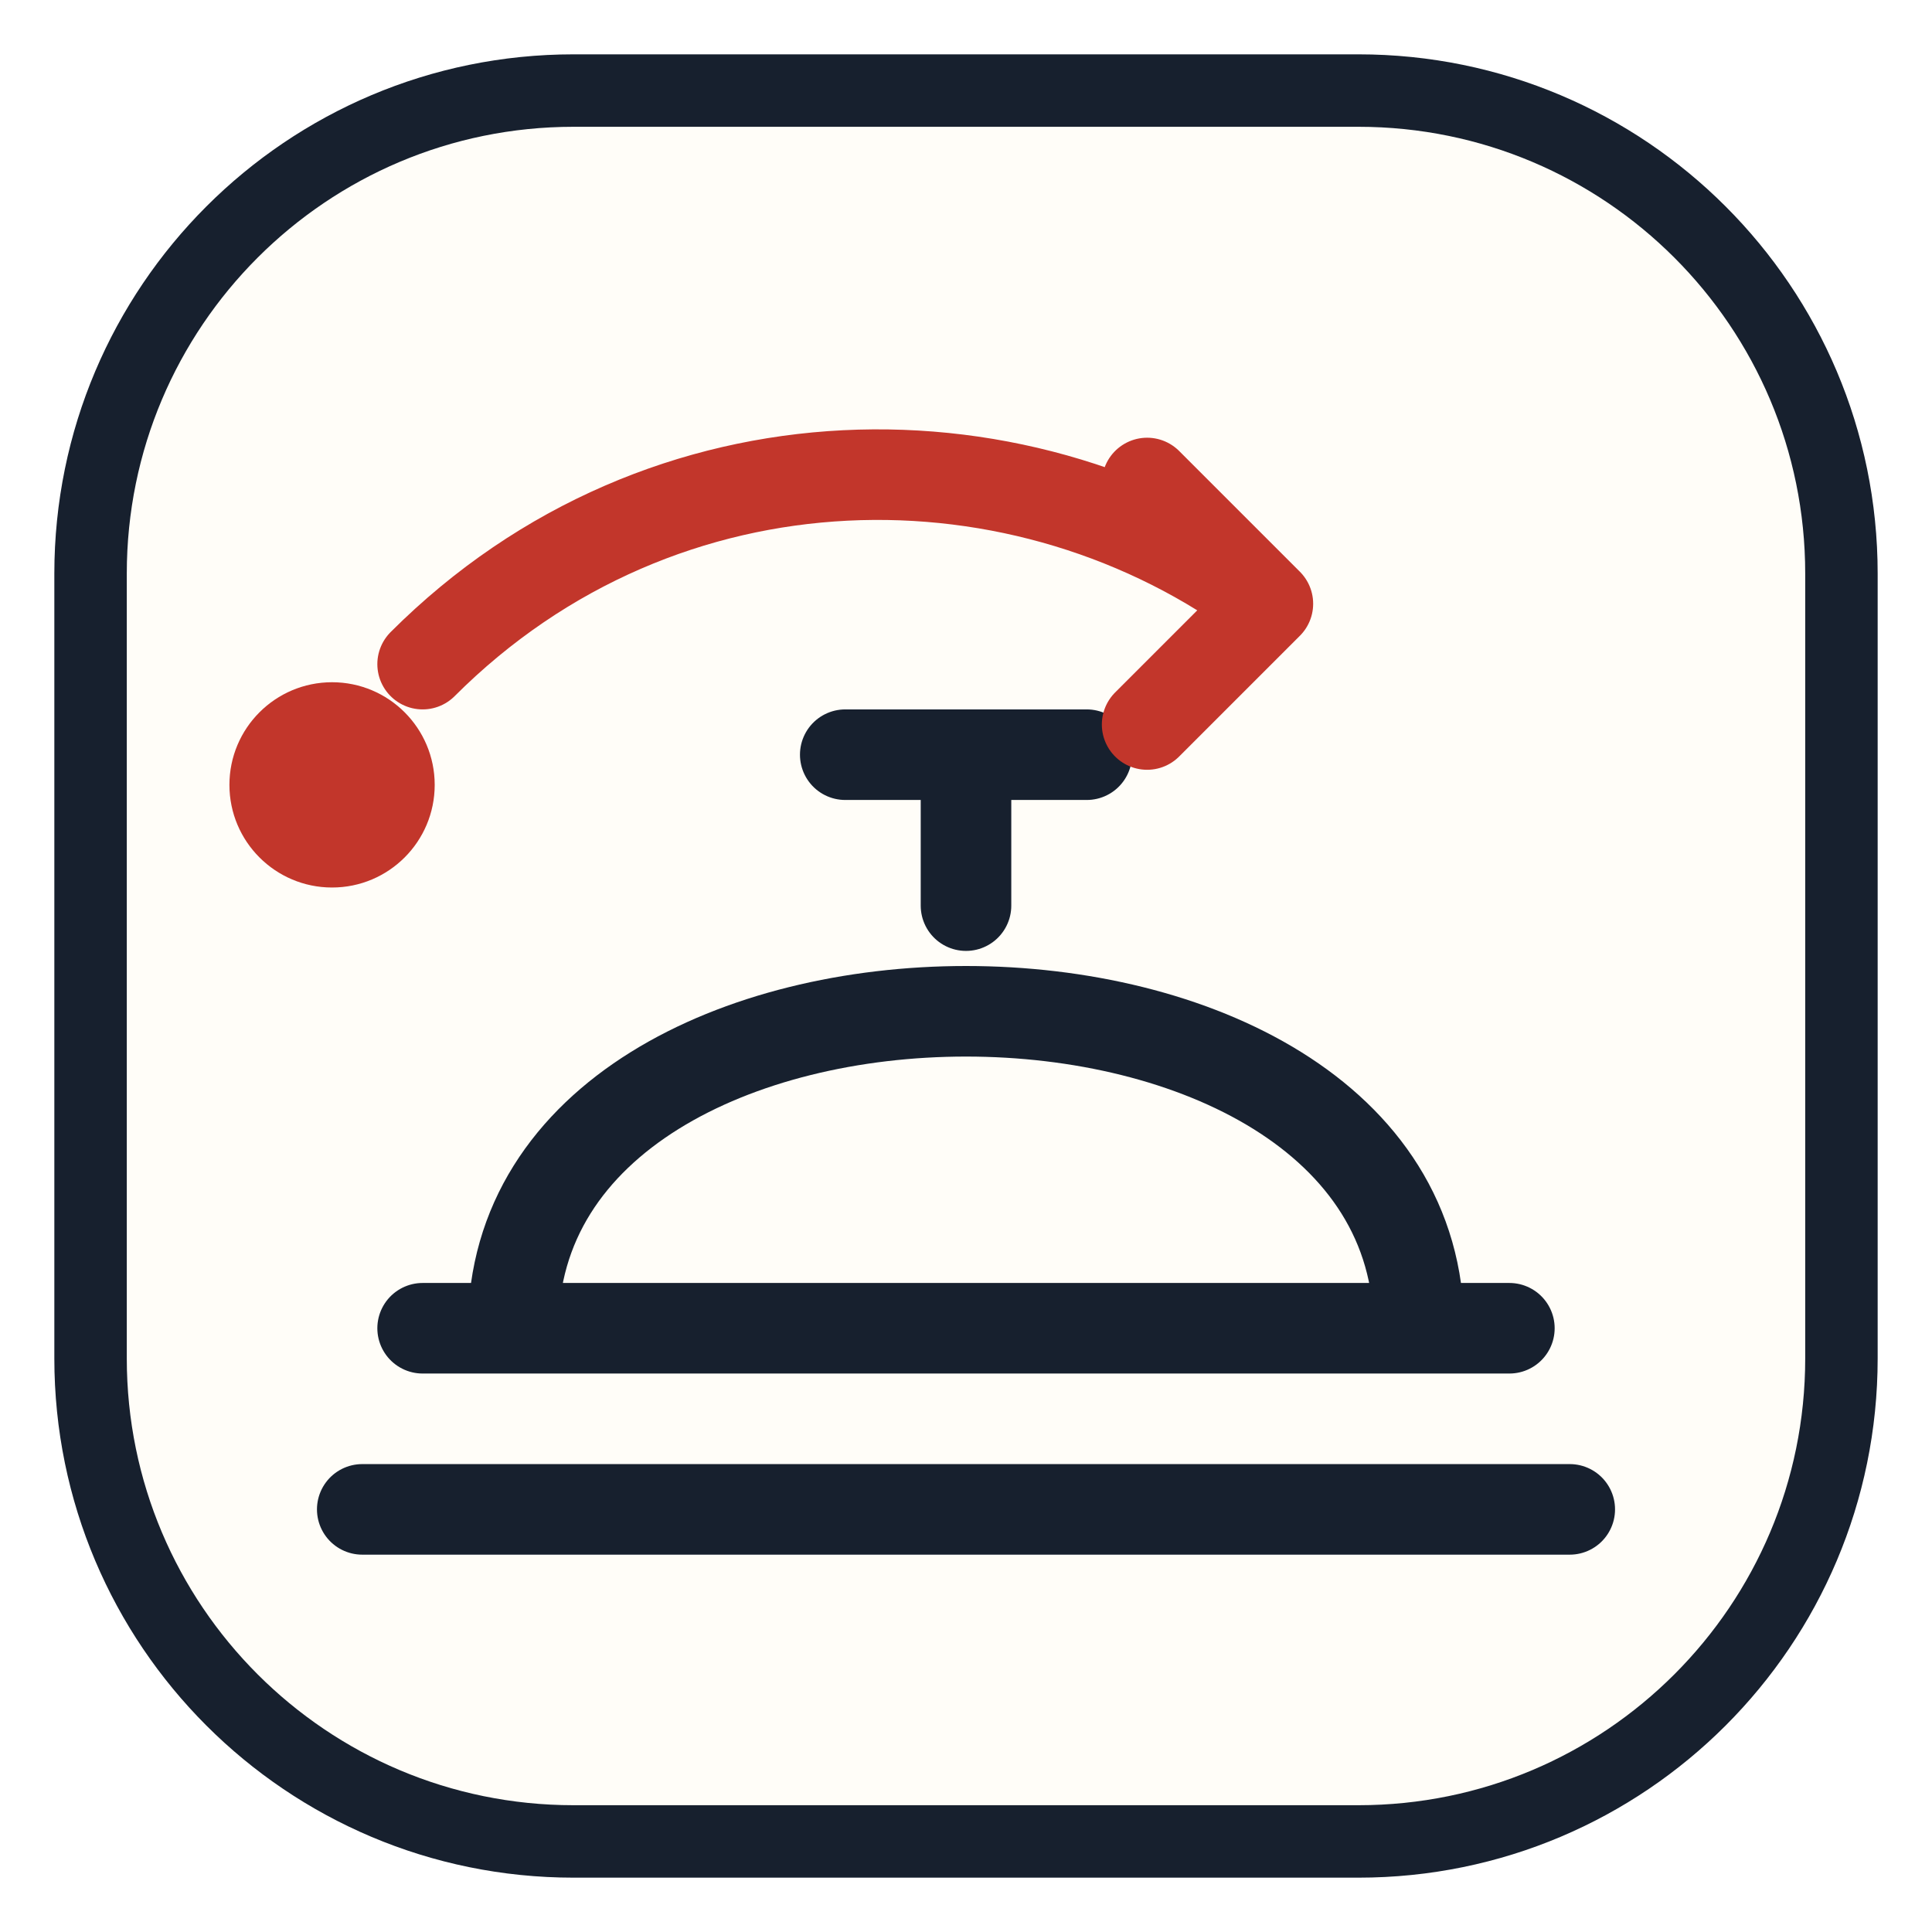
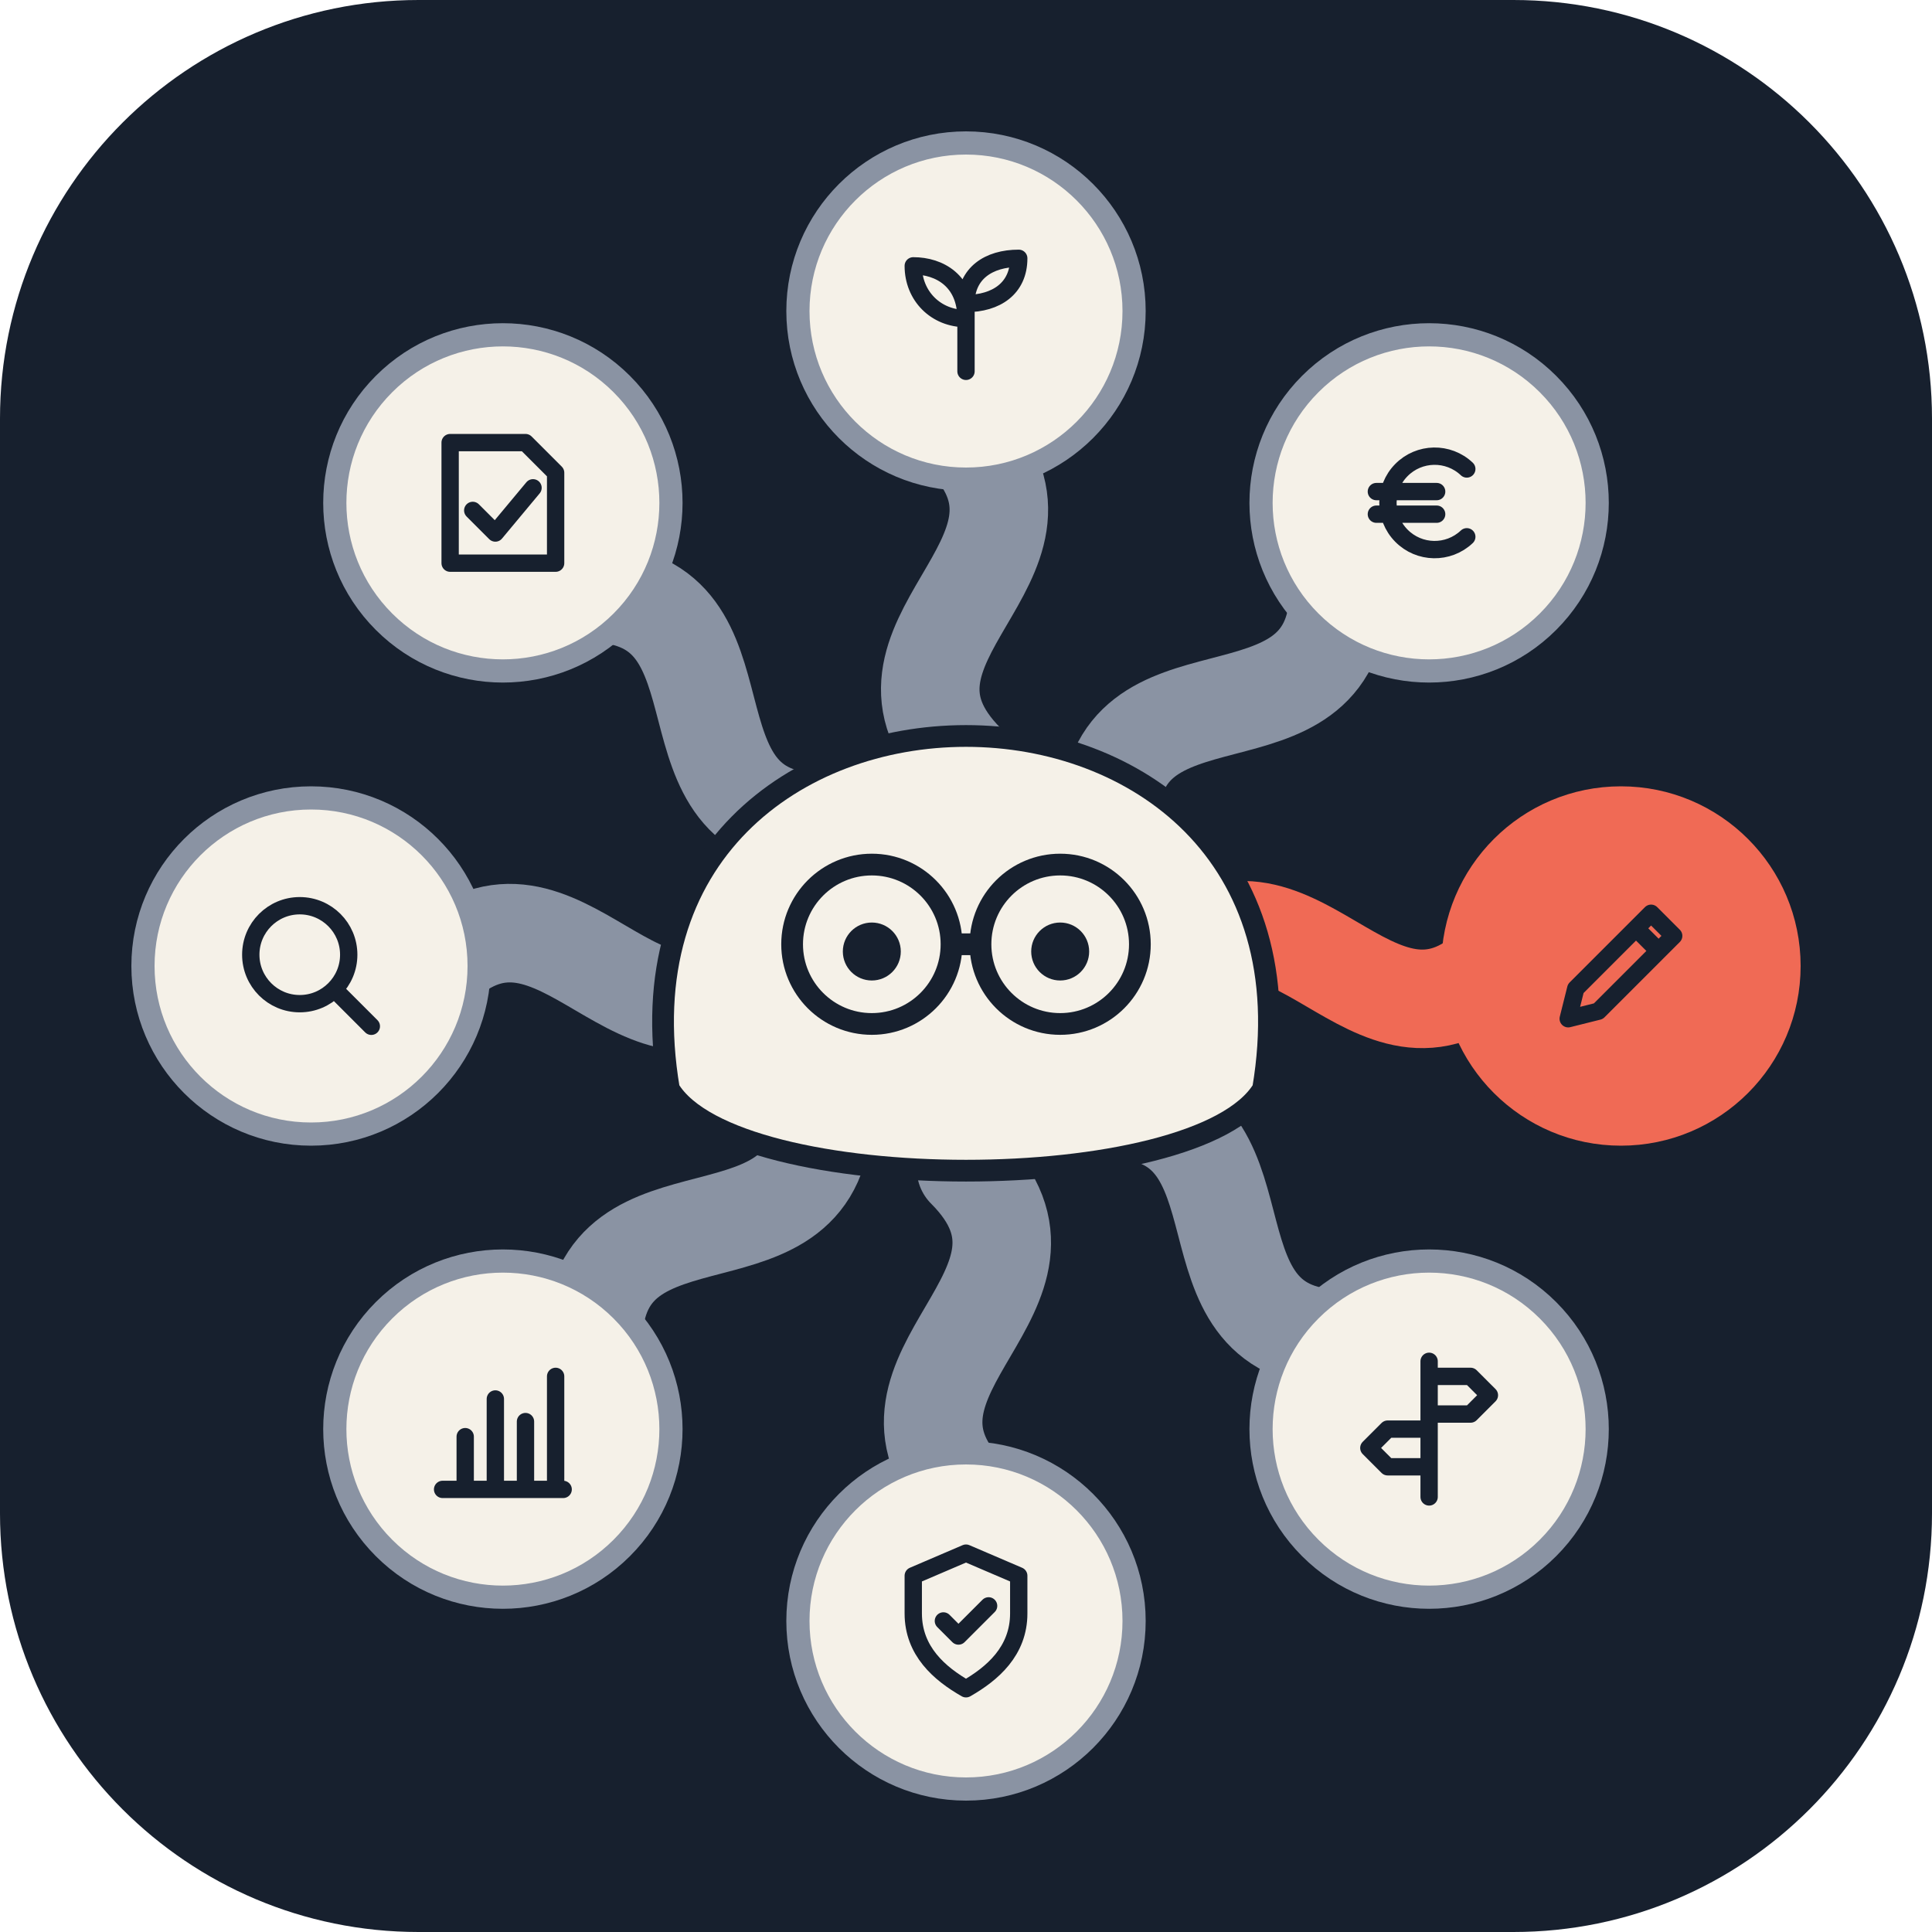
- <svg xmlns="http://www.w3.org/2000/svg" viewBox="0 0 64 64">
-   <style>.lg-f{fill:#FFFDF8;stroke:#17202E;stroke-width:2.4}.lg-i{fill:none;stroke:#17202E;stroke-width:3;stroke-linecap:round;stroke-linejoin:round}.lg-t{fill:none;stroke:#C2362B;stroke-width:3;stroke-linecap:round;stroke-linejoin:round}.lg-n{fill:#C2362B}</style>
-   <rect class="lg-f" x="3" y="3" width="58" height="58" rx="16" />
-   <path class="lg-i" d="M14 44 H50 M17 44 C17 30 47 30 47 44 M32 30 V25 M28 25 H36" />
-   <path class="lg-i" d="M12 50 H52" />
-   <path class="lg-t" d="M14 22 C22 14 34 14 42 20 M38 16 L42 20 L38 24" />
-   <circle class="lg-n" cx="11" cy="26" r="3.4" />
+ <svg xmlns="http://www.w3.org/2000/svg" viewBox="-300 -300 600 600">
+   <rect x="-300" y="-300" width="600" height="600" rx="130" fill="#17202E" />
+   <g transform="scale(0.9)">
+     <g transform="rotate(-45)">
+       <path d="M70 0 C112 -42 140 40 182 0" fill="none" stroke="#8A93A3" stroke-width="34" stroke-linecap="round" />
+       <g transform="translate(226 0)">
+         <circle r="58" fill="#F5F1E8" stroke="#8A93A3" stroke-width="8" />
+         <path transform="rotate(45) scale(2.6) translate(-12 -12)" d="M17 7.5 A6.2 6.2 0 1 0 17 16.5 M5 10.5 H13 M5 13.5 H13" fill="none" stroke="#17202E" stroke-width="2.3" stroke-linecap="round" stroke-linejoin="round" />
+       </g>
+     </g>
+     <g transform="rotate(0)">
+       <path d="M70 0 C112 -42 140 40 182 0" fill="none" stroke="#F06A55" stroke-width="34" stroke-linecap="round" />
+       <g transform="translate(226 0)">
+         <circle r="58" fill="#F06A55" stroke="#F06A55" stroke-width="8" />
+         <path transform="rotate(0) scale(2.6) translate(-12 -12)" d="M5 19 L9 18 L19 8 L16 5 L6 15 Z M14 7 L17 10" fill="none" stroke="#17202E" stroke-width="2.3" stroke-linecap="round" stroke-linejoin="round" />
+       </g>
+     </g>
+     <g transform="rotate(45)">
+       <path d="M70 0 C112 -42 140 40 182 0" fill="none" stroke="#8A93A3" stroke-width="34" stroke-linecap="round" />
+       <g transform="translate(226 0)">
+         <circle r="58" fill="#F5F1E8" stroke="#8A93A3" stroke-width="8" />
+         <path transform="rotate(-45) scale(2.6) translate(-12 -12)" d="M12 3 V21 M12 5 H17.5 L20 7.5 L17.5 10 H12 M12 12 H6.5 L4 14.5 L6.5 17 H12" fill="none" stroke="#17202E" stroke-width="2.3" stroke-linecap="round" stroke-linejoin="round" />
+       </g>
+     </g>
+     <g transform="rotate(90)">
+       <path d="M70 0 C112 -42 140 40 182 0" fill="none" stroke="#8A93A3" stroke-width="34" stroke-linecap="round" />
+       <g transform="translate(226 0)">
+         <circle r="58" fill="#F5F1E8" stroke="#8A93A3" stroke-width="8" />
+         <path transform="rotate(-90) scale(2.6) translate(-12 -12)" d="M12 3 L19 6 V11 C19 16 15.5 19 12 21 C8.5 19 5 16 5 11 V6 Z M9 12 L11 14 L15 10" fill="none" stroke="#17202E" stroke-width="2.3" stroke-linecap="round" stroke-linejoin="round" />
+       </g>
+     </g>
+     <g transform="rotate(135)">
+       <path d="M70 0 C112 -42 140 40 182 0" fill="none" stroke="#8A93A3" stroke-width="34" stroke-linecap="round" />
+       <g transform="translate(226 0)">
+         <circle r="58" fill="#F5F1E8" stroke="#8A93A3" stroke-width="8" />
+         <path transform="rotate(-135) scale(2.6) translate(-12 -12)" d="M4 20 H20 M7 20 V13 M11 20 V8 M15 20 V11 M19 20 V5" fill="none" stroke="#17202E" stroke-width="2.3" stroke-linecap="round" stroke-linejoin="round" />
+       </g>
+     </g>
+     <g transform="rotate(180)">
+       <path d="M70 0 C112 -42 140 40 182 0" fill="none" stroke="#8A93A3" stroke-width="34" stroke-linecap="round" />
+       <g transform="translate(226 0)">
+         <circle r="58" fill="#F5F1E8" stroke="#8A93A3" stroke-width="8" />
+         <path transform="rotate(-180) scale(2.6) translate(-12 -12)" d="M10.5 4 A6.5 6.5 0 1 0 10.5 17 A6.5 6.5 0 1 0 10.5 4 Z M15.5 15.5 L20 20" fill="none" stroke="#17202E" stroke-width="2.3" stroke-linecap="round" stroke-linejoin="round" />
+       </g>
+     </g>
+     <g transform="rotate(225)">
+       <path d="M70 0 C112 -42 140 40 182 0" fill="none" stroke="#8A93A3" stroke-width="34" stroke-linecap="round" />
+       <g transform="translate(226 0)">
+         <circle r="58" fill="#F5F1E8" stroke="#8A93A3" stroke-width="8" />
+         <path transform="rotate(-225) scale(2.6) translate(-12 -12)" d="M5 4 H15 L19 8 V20 H5 Z M8 13 L11 16 L16 10" fill="none" stroke="#17202E" stroke-width="2.3" stroke-linecap="round" stroke-linejoin="round" />
+       </g>
+     </g>
+     <g transform="rotate(270)">
+       <path d="M70 0 C112 -42 140 40 182 0" fill="none" stroke="#8A93A3" stroke-width="34" stroke-linecap="round" />
+       <g transform="translate(226 0)">
+         <circle r="58" fill="#F5F1E8" stroke="#8A93A3" stroke-width="8" />
+         <path transform="rotate(-270) scale(2.6) translate(-12 -12)" d="M12 20 V11 M12 13 C12 8 8.5 6 5 6 C5 10 8 13 12 13 M12 11 C12 7 15 5 19 5 C19 9 16 11 12 11" fill="none" stroke="#17202E" stroke-width="2.3" stroke-linecap="round" stroke-linejoin="round" />
+       </g>
+     </g>
+     <g transform="scale(1.25)">
+       <path d="M-82 34 C-104 -96 104 -96 82 34 C64 64 -64 64 -82 34 Z" fill="#F5F1E8" stroke="#17202E" stroke-width="6" />
+       <circle cx="-26" cy="-6" r="22" fill="none" stroke="#17202E" stroke-width="6" />
+       <circle cx="26" cy="-6" r="22" fill="none" stroke="#17202E" stroke-width="6" />
+       <path d="M-4 -6 H4" stroke="#17202E" stroke-width="6" />
+       <circle cx="-26" cy="-4" r="8" fill="#17202E" />
+       <circle cx="26" cy="-4" r="8" fill="#17202E" />
+     </g>
+   </g>
</svg>
